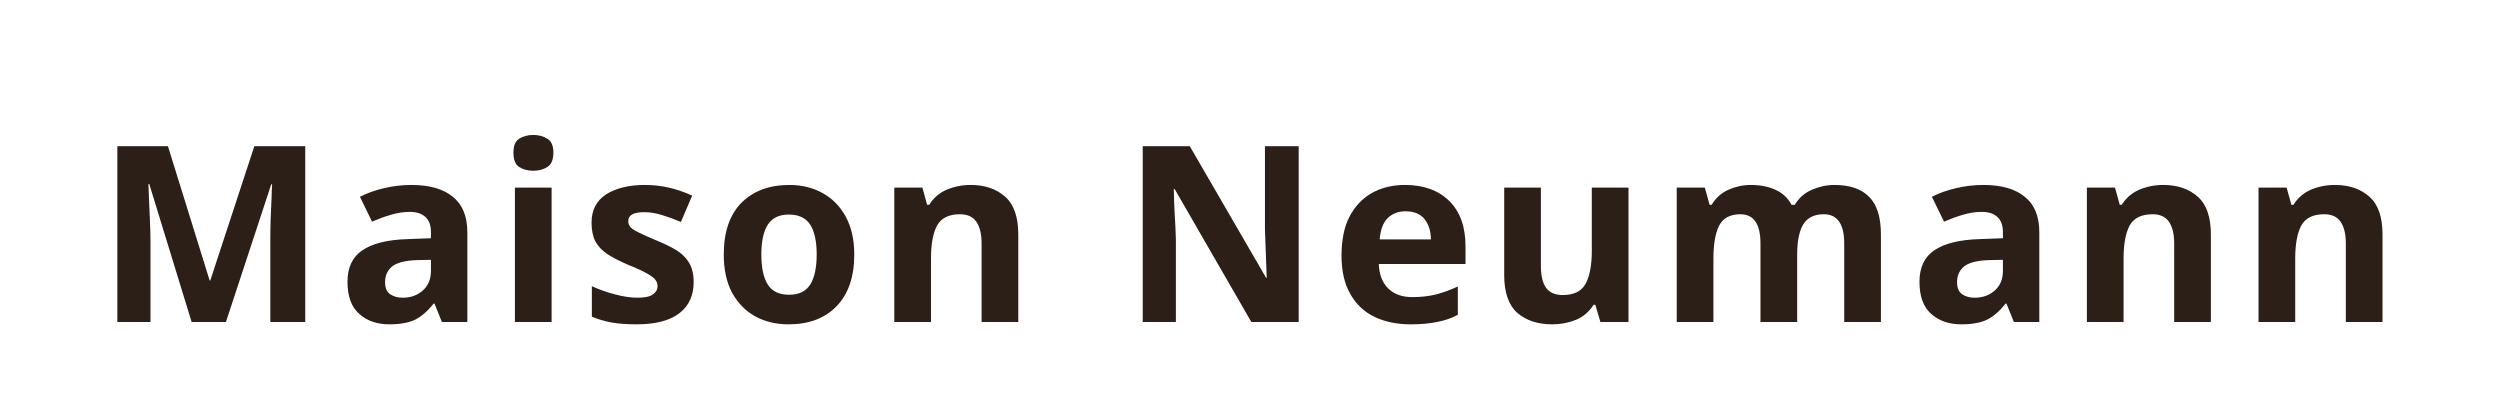
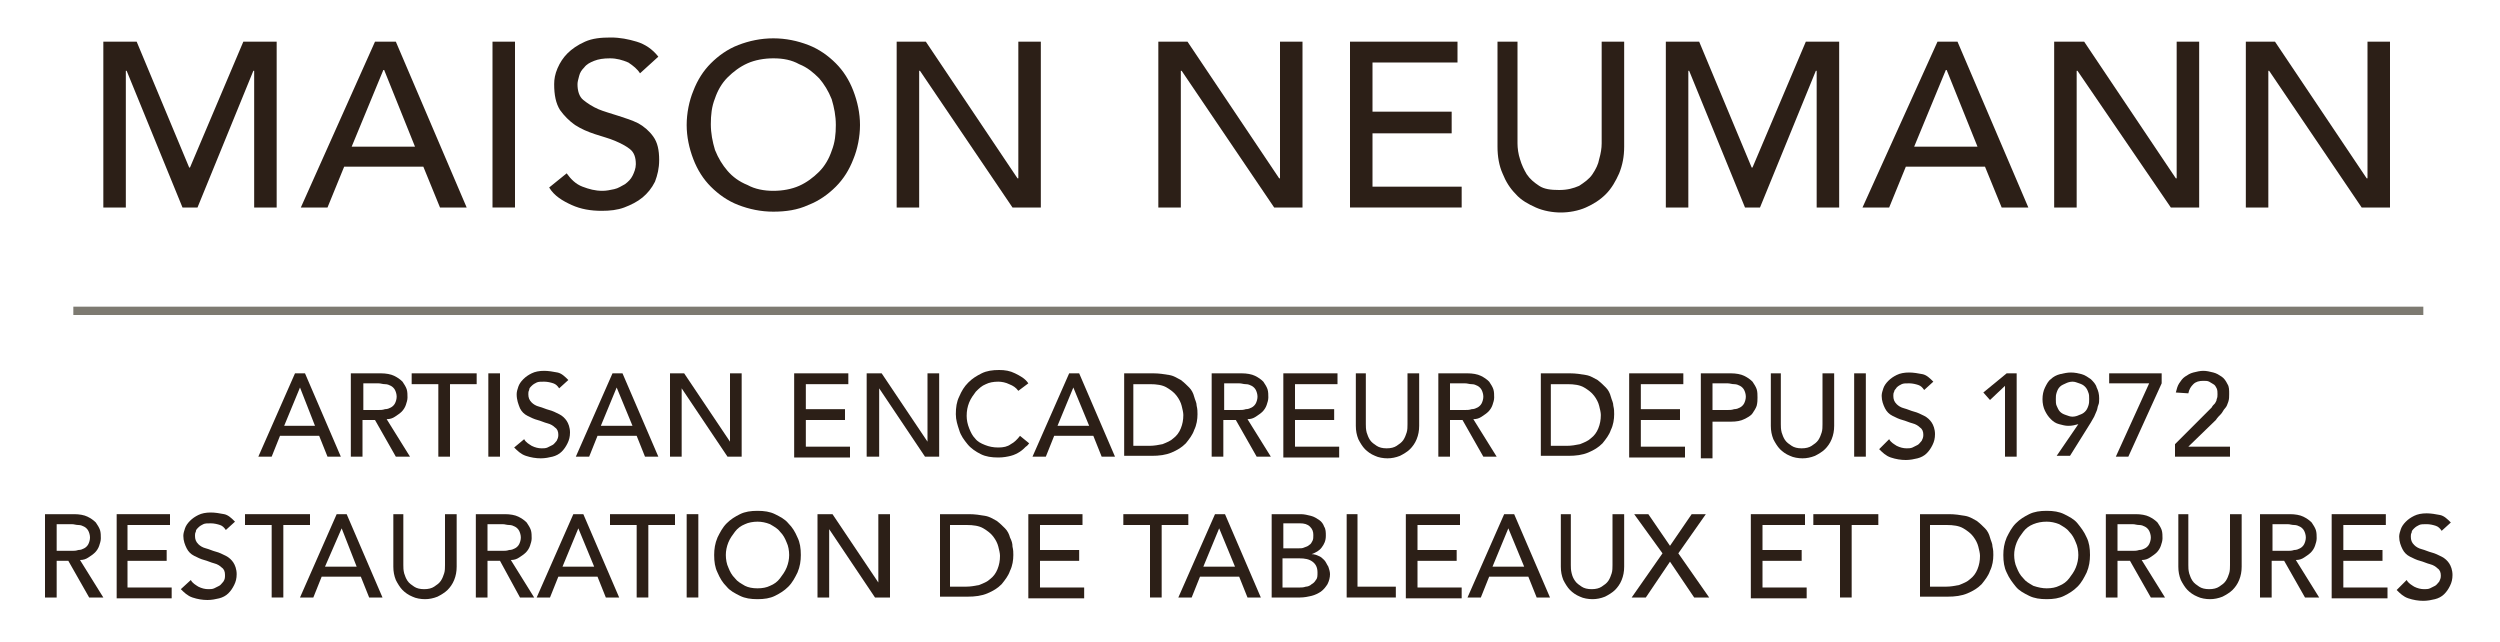
- <svg xmlns="http://www.w3.org/2000/svg" viewBox="0 0 132 22" role="img" aria-label="Maison Neumann">
-   <text x="65.9" y="17" text-anchor="middle" font-family="Manrope, ui-sans-serif, system-ui, sans-serif" font-size="13" font-weight="700" fill="#2c1f17" letter-spacing="0.04em">Maison Neumann</text>
+ <svg xmlns="http://www.w3.org/2000/svg" version="1.1" id="Calque_1" x="0px" y="0px" viewBox="0 0 300 77" enable-background="new 0 0 300 77" xml:space="preserve" fill="#2c1f17">
+   <g>
+     <path fill="#2c1f17" d="M35.4,44.8h1.2l4.3,10h-1.6l-1-2.5h-4.7l-1,2.5H31L35.4,44.8z M37.8,51.1L36,46.5h0l-1.9,4.6H37.8z" />
+     <path fill="#2c1f17" d="M42.2,44.8h3.5c0.6,0,1.2,0.1,1.6,0.3c0.4,0.2,0.7,0.4,1,0.7c0.2,0.3,0.4,0.6,0.5,0.9   c0.1,0.3,0.1,0.7,0.1,1c0,0.3-0.1,0.6-0.2,0.9c-0.1,0.3-0.3,0.6-0.5,0.8c-0.2,0.2-0.5,0.4-0.8,0.6c-0.3,0.2-0.6,0.3-1,0.3l2.8,4.5   h-1.7l-2.5-4.4h-1.5v4.4h-1.4V44.8z M43.6,49.2h1.8c0.3,0,0.5,0,0.8-0.1c0.3,0,0.5-0.1,0.7-0.2c0.2-0.1,0.4-0.3,0.5-0.5   c0.1-0.2,0.2-0.5,0.2-0.8c0-0.3-0.1-0.6-0.2-0.8c-0.1-0.2-0.3-0.4-0.5-0.5c-0.2-0.1-0.4-0.2-0.7-0.2c-0.3,0-0.5-0.1-0.8-0.1h-1.8   V49.2z" />
+     <path fill="#2c1f17" d="M52.6,46.1h-3.2v-1.3h7.8v1.3H54v8.7h-1.4V46.1z" />
+     <path fill="#2c1f17" d="M58.6,44.8H60v10h-1.4V44.8z" />
+     <path fill="#2c1f17" d="M62.9,52.7c0.2,0.4,0.6,0.6,0.9,0.8c0.4,0.2,0.8,0.3,1.2,0.3c0.2,0,0.5,0,0.7-0.1c0.2-0.1,0.4-0.2,0.6-0.3   c0.2-0.1,0.3-0.3,0.5-0.5c0.1-0.2,0.2-0.4,0.2-0.7c0-0.4-0.1-0.7-0.4-0.9c-0.2-0.2-0.5-0.4-0.9-0.5c-0.4-0.1-0.8-0.3-1.2-0.4   c-0.4-0.1-0.8-0.3-1.2-0.5c-0.4-0.2-0.7-0.5-0.9-0.9C62.2,48.5,62,48,62,47.3c0-0.3,0.1-0.6,0.2-0.9c0.1-0.3,0.3-0.6,0.6-0.9   c0.3-0.3,0.6-0.5,1-0.7c0.4-0.2,0.9-0.3,1.5-0.3c0.5,0,1.1,0.1,1.6,0.2c0.5,0.1,0.9,0.5,1.3,0.9l-1.1,1c-0.2-0.3-0.4-0.5-0.7-0.6   s-0.7-0.2-1.1-0.2c-0.4,0-0.7,0-0.9,0.1c-0.2,0.1-0.4,0.2-0.6,0.4c-0.2,0.2-0.3,0.3-0.3,0.5c-0.1,0.2-0.1,0.3-0.1,0.5   c0,0.4,0.1,0.7,0.4,1c0.2,0.2,0.5,0.4,0.9,0.5c0.4,0.1,0.8,0.3,1.2,0.4c0.4,0.1,0.8,0.3,1.2,0.5c0.4,0.2,0.7,0.5,0.9,0.8   c0.2,0.3,0.4,0.8,0.4,1.4c0,0.5-0.1,0.9-0.3,1.3s-0.4,0.7-0.7,1c-0.3,0.3-0.7,0.5-1.1,0.6c-0.4,0.1-0.9,0.2-1.4,0.2   c-0.6,0-1.2-0.1-1.8-0.3c-0.6-0.2-1-0.6-1.4-1L62.9,52.7z" />
+     <path fill="#2c1f17" d="M73.5,44.8h1.2l4.3,10h-1.6l-1-2.5h-4.7l-1,2.5h-1.6L73.5,44.8z M75.9,51.1l-1.9-4.6h0l-1.9,4.6H75.9z" />
+     <path fill="#2c1f17" d="M80.3,44.8h1.8l5.5,8.2h0v-8.2H89v10h-1.7l-5.5-8.2h0v8.2h-1.4V44.8z" />
+     <path fill="#2c1f17" d="M95.4,44.8h6.4v1.3h-5.1v3h4.7v1.3h-4.7v3.2h5.3v1.3h-6.7V44.8z" />
+     <path fill="#2c1f17" d="M104,44.8h1.8l5.5,8.2h0v-8.2h1.4v10H111l-5.5-8.2h0v8.2H104V44.8z" />
+     <path fill="#2c1f17" d="M122.2,46.9c-0.3-0.4-0.6-0.6-1.1-0.8c-0.4-0.2-0.9-0.3-1.3-0.3c-0.6,0-1.1,0.1-1.5,0.3   c-0.5,0.2-0.8,0.5-1.2,0.9c-0.3,0.4-0.6,0.8-0.8,1.3c-0.2,0.5-0.3,1-0.3,1.6c0,0.5,0.1,1,0.3,1.5c0.2,0.5,0.4,0.9,0.7,1.2   c0.3,0.4,0.7,0.6,1.2,0.8c0.5,0.2,1,0.3,1.6,0.3c0.6,0,1.1-0.1,1.5-0.4c0.4-0.2,0.8-0.6,1.1-1l1.1,0.9c-0.1,0.1-0.2,0.3-0.4,0.4   c-0.2,0.2-0.4,0.4-0.7,0.6c-0.3,0.2-0.7,0.4-1.1,0.5c-0.4,0.1-0.9,0.2-1.5,0.2c-0.8,0-1.5-0.1-2.1-0.4c-0.6-0.3-1.2-0.7-1.6-1.2   c-0.4-0.5-0.8-1-1-1.7c-0.2-0.6-0.4-1.2-0.4-1.9c0-0.8,0.1-1.5,0.4-2.1c0.3-0.7,0.6-1.2,1.1-1.7c0.5-0.5,1-0.8,1.6-1.1   s1.3-0.4,2.1-0.4c0.7,0,1.3,0.1,1.9,0.4s1.2,0.6,1.6,1.2L122.2,46.9z" />
+     <path fill="#2c1f17" d="M128.3,44.8h1.2l4.3,10h-1.6l-1-2.5h-4.7l-1,2.5h-1.6L128.3,44.8z M130.7,51.1l-1.9-4.6h0l-1.9,4.6H130.7z" />
+     <path fill="#2c1f17" d="M134.9,44.8h3.5c0.7,0,1.3,0.1,1.9,0.2s1,0.4,1.4,0.6c0.4,0.3,0.7,0.6,1,0.9c0.3,0.3,0.5,0.7,0.6,1.1   c0.1,0.4,0.3,0.7,0.3,1.1c0.1,0.4,0.1,0.7,0.1,1c0,0.6-0.1,1.3-0.4,1.9c-0.2,0.6-0.6,1.1-1,1.6c-0.5,0.5-1,0.8-1.7,1.1   c-0.7,0.3-1.5,0.4-2.4,0.4h-3.3V44.8z M136.2,53.5h1.7c0.6,0,1.1-0.1,1.6-0.2c0.5-0.2,1-0.4,1.3-0.7c0.4-0.3,0.7-0.7,0.9-1.2   c0.2-0.5,0.3-1,0.3-1.6c0-0.3-0.1-0.7-0.2-1.1c-0.1-0.4-0.3-0.8-0.6-1.2c-0.3-0.4-0.7-0.7-1.2-1c-0.5-0.3-1.2-0.4-2-0.4h-2V53.5z" />
+     <path fill="#2c1f17" d="M145.5,44.8h3.5c0.6,0,1.2,0.1,1.6,0.3c0.4,0.2,0.7,0.4,1,0.7c0.2,0.3,0.4,0.6,0.5,0.9   c0.1,0.3,0.1,0.7,0.1,1c0,0.3-0.1,0.6-0.2,0.9c-0.1,0.3-0.3,0.6-0.5,0.8c-0.2,0.2-0.5,0.4-0.8,0.6c-0.3,0.2-0.6,0.3-1,0.3l2.8,4.5   h-1.7l-2.5-4.4h-1.5v4.4h-1.4V44.8z M146.9,49.2h1.8c0.3,0,0.5,0,0.8-0.1c0.3,0,0.5-0.1,0.7-0.2c0.2-0.1,0.4-0.3,0.5-0.5   c0.1-0.2,0.2-0.5,0.2-0.8c0-0.3-0.1-0.6-0.2-0.8s-0.3-0.4-0.5-0.5c-0.2-0.1-0.4-0.2-0.7-0.2c-0.3,0-0.5-0.1-0.8-0.1h-1.8V49.2z" />
+     <path fill="#2c1f17" d="M154.1,44.8h6.4v1.3h-5.1v3h4.7v1.3h-4.7v3.2h5.3v1.3h-6.7V44.8z" />
+     <path fill="#2c1f17" d="M163.9,44.8v6.1c0,0.3,0,0.6,0.1,1c0.1,0.3,0.2,0.6,0.4,0.9c0.2,0.3,0.5,0.5,0.8,0.7   c0.3,0.2,0.7,0.3,1.2,0.3c0.5,0,0.9-0.1,1.2-0.3c0.3-0.2,0.6-0.4,0.8-0.7c0.2-0.3,0.3-0.6,0.4-0.9c0.1-0.3,0.1-0.7,0.1-1v-6.1h1.4   v6.3c0,0.6-0.1,1.1-0.3,1.6c-0.2,0.5-0.5,0.9-0.8,1.2c-0.3,0.3-0.8,0.6-1.2,0.8c-0.5,0.2-1,0.3-1.5,0.3c-0.5,0-1.1-0.1-1.5-0.3   c-0.5-0.2-0.9-0.5-1.2-0.8c-0.3-0.3-0.6-0.8-0.8-1.2c-0.2-0.5-0.3-1-0.3-1.6v-6.3H163.9z" />
+     <path fill="#2c1f17" d="M172.6,44.8h3.5c0.6,0,1.2,0.1,1.6,0.3c0.4,0.2,0.7,0.4,1,0.7c0.2,0.3,0.4,0.6,0.5,0.9   c0.1,0.3,0.1,0.7,0.1,1c0,0.3-0.1,0.6-0.2,0.9c-0.1,0.3-0.3,0.6-0.5,0.8c-0.2,0.2-0.5,0.4-0.8,0.6c-0.3,0.2-0.6,0.3-1,0.3l2.8,4.5   H178l-2.5-4.4H174v4.4h-1.4V44.8z M174,49.2h1.8c0.3,0,0.5,0,0.8-0.1c0.3,0,0.5-0.1,0.7-0.2c0.2-0.1,0.4-0.3,0.5-0.5   c0.1-0.2,0.2-0.5,0.2-0.8c0-0.3-0.1-0.6-0.2-0.8s-0.3-0.4-0.5-0.5c-0.2-0.1-0.4-0.2-0.7-0.2c-0.3,0-0.5-0.1-0.8-0.1H174V49.2z" />
+     <path fill="#2c1f17" d="M184.9,44.8h3.5c0.7,0,1.3,0.1,1.9,0.2s1,0.4,1.4,0.6c0.4,0.3,0.7,0.6,1,0.9c0.3,0.3,0.5,0.7,0.6,1.1   c0.1,0.4,0.3,0.7,0.3,1.1c0.1,0.4,0.1,0.7,0.1,1c0,0.6-0.1,1.3-0.4,1.9c-0.2,0.6-0.6,1.1-1,1.6c-0.5,0.5-1,0.8-1.7,1.1   s-1.5,0.4-2.4,0.4h-3.3V44.8z M186.3,53.5h1.7c0.6,0,1.1-0.1,1.6-0.2c0.5-0.2,1-0.4,1.3-0.7c0.4-0.3,0.7-0.7,0.9-1.2   c0.2-0.5,0.3-1,0.3-1.6c0-0.3-0.1-0.7-0.2-1.1c-0.1-0.4-0.3-0.8-0.6-1.2c-0.3-0.4-0.7-0.7-1.2-1c-0.5-0.3-1.2-0.4-2-0.4h-2V53.5z" />
+     <path fill="#2c1f17" d="M195.6,44.8h6.4v1.3h-5.1v3h4.7v1.3h-4.7v3.2h5.3v1.3h-6.7V44.8z" />
+     <path fill="#2c1f17" d="M204.2,44.8h3.5c0.6,0,1.2,0.1,1.6,0.3c0.4,0.2,0.7,0.4,1,0.7c0.2,0.3,0.4,0.6,0.5,0.9   c0.1,0.3,0.1,0.7,0.1,1c0,0.3,0,0.6-0.1,1c-0.1,0.3-0.3,0.6-0.5,0.9s-0.6,0.5-1,0.7c-0.4,0.2-0.9,0.3-1.6,0.3h-2.2v4.4h-1.4V44.8z    M205.5,49.2h1.8c0.3,0,0.5,0,0.8-0.1c0.3,0,0.5-0.1,0.7-0.2c0.2-0.1,0.4-0.3,0.5-0.5c0.1-0.2,0.2-0.5,0.2-0.8   c0-0.3-0.1-0.6-0.2-0.8s-0.3-0.4-0.5-0.5c-0.2-0.1-0.4-0.2-0.7-0.2c-0.3,0-0.5-0.1-0.8-0.1h-1.8V49.2z" />
+     <path fill="#2c1f17" d="M213.7,44.8v6.1c0,0.3,0,0.6,0.1,1c0.1,0.3,0.2,0.6,0.4,0.9c0.2,0.3,0.5,0.5,0.8,0.7   c0.3,0.2,0.7,0.3,1.2,0.3c0.5,0,0.9-0.1,1.2-0.3c0.3-0.2,0.6-0.4,0.8-0.7c0.2-0.3,0.3-0.6,0.4-0.9c0.1-0.3,0.1-0.7,0.1-1v-6.1h1.4   v6.3c0,0.6-0.1,1.1-0.3,1.6c-0.2,0.5-0.5,0.9-0.8,1.2c-0.3,0.3-0.8,0.6-1.2,0.8c-0.5,0.2-1,0.3-1.5,0.3c-0.5,0-1.1-0.1-1.5-0.3   c-0.5-0.2-0.9-0.5-1.2-0.8c-0.3-0.3-0.6-0.8-0.8-1.2c-0.2-0.5-0.3-1-0.3-1.6v-6.3H213.7z" />
+     <path fill="#2c1f17" d="M222.5,44.8h1.4v10h-1.4V44.8z" />
+     <path fill="#2c1f17" d="M226.7,52.7c0.2,0.4,0.6,0.6,0.9,0.8c0.4,0.2,0.8,0.3,1.2,0.3c0.2,0,0.5,0,0.7-0.1c0.2-0.1,0.4-0.2,0.6-0.3   c0.2-0.1,0.3-0.3,0.5-0.5c0.1-0.2,0.2-0.4,0.2-0.7c0-0.4-0.1-0.7-0.4-0.9c-0.2-0.2-0.5-0.4-0.9-0.5c-0.4-0.1-0.8-0.3-1.2-0.4   c-0.4-0.1-0.8-0.3-1.2-0.5c-0.4-0.2-0.7-0.5-0.9-0.9c-0.2-0.4-0.4-0.9-0.4-1.5c0-0.3,0.1-0.6,0.2-0.9c0.1-0.3,0.3-0.6,0.6-0.9   c0.3-0.3,0.6-0.5,1-0.7c0.4-0.2,0.9-0.3,1.5-0.3c0.5,0,1.1,0.1,1.6,0.2c0.5,0.1,0.9,0.5,1.3,0.9l-1.1,1c-0.2-0.3-0.4-0.5-0.7-0.6   s-0.7-0.2-1.1-0.2c-0.4,0-0.7,0-0.9,0.1c-0.2,0.1-0.4,0.2-0.6,0.4c-0.1,0.2-0.3,0.3-0.3,0.5c-0.1,0.2-0.1,0.3-0.1,0.5   c0,0.4,0.1,0.7,0.4,1c0.2,0.2,0.5,0.4,0.9,0.5c0.4,0.1,0.8,0.3,1.2,0.4c0.4,0.1,0.8,0.3,1.2,0.5c0.4,0.2,0.7,0.5,0.9,0.8   c0.2,0.3,0.4,0.8,0.4,1.4c0,0.5-0.1,0.9-0.3,1.3c-0.2,0.4-0.4,0.7-0.7,1c-0.3,0.3-0.7,0.5-1.1,0.6c-0.4,0.1-0.9,0.2-1.4,0.2   c-0.6,0-1.2-0.1-1.8-0.3c-0.6-0.2-1-0.6-1.4-1L226.7,52.7z" />
+     <path fill="#2c1f17" d="M240.6,46.3l-1.8,1.7l-0.8-0.9l2.8-2.3h1.2v10h-1.4V46.3z" />
+     <path fill="#2c1f17" d="M249.4,50.9L249.4,50.9c-0.4,0.1-0.7,0.2-1.2,0.2c-0.4,0-0.7-0.1-1.1-0.2c-0.4-0.1-0.7-0.3-1-0.6   c-0.3-0.3-0.5-0.6-0.7-1c-0.2-0.4-0.3-0.9-0.3-1.4c0-0.5,0.1-1,0.3-1.4c0.2-0.4,0.4-0.8,0.7-1c0.3-0.3,0.7-0.5,1.1-0.6   c0.4-0.1,0.9-0.2,1.3-0.2c0.5,0,0.9,0.1,1.3,0.2c0.4,0.1,0.8,0.4,1.1,0.6c0.3,0.3,0.6,0.6,0.7,1c0.2,0.4,0.3,0.8,0.3,1.3   c0,0.3,0,0.6-0.1,0.8s-0.1,0.5-0.2,0.7c-0.1,0.2-0.2,0.5-0.3,0.7c-0.1,0.2-0.3,0.5-0.4,0.7l-2.5,4h-1.6L249.4,50.9z M250.7,47.9   c0-0.3,0-0.6-0.1-0.8c-0.1-0.3-0.2-0.5-0.4-0.7c-0.2-0.2-0.4-0.3-0.7-0.4s-0.5-0.2-0.8-0.2c-0.3,0-0.6,0.1-0.8,0.2   s-0.5,0.2-0.7,0.4c-0.2,0.2-0.3,0.4-0.4,0.7c-0.1,0.3-0.1,0.5-0.1,0.8c0,0.3,0,0.6,0.1,0.8s0.2,0.5,0.4,0.7   c0.2,0.2,0.4,0.3,0.7,0.4c0.3,0.1,0.5,0.2,0.8,0.2c0.3,0,0.6-0.1,0.8-0.2c0.3-0.1,0.5-0.2,0.7-0.4c0.2-0.2,0.3-0.4,0.4-0.7   S250.7,48.2,250.7,47.9z" />
+     <path fill="#2c1f17" d="M257.9,46h-4.8v-1.2h6.3v1.2l-4,8.8h-1.5L257.9,46z" />
+     <path fill="#2c1f17" d="M261,53.3l4-4c0.1-0.1,0.3-0.3,0.4-0.4c0.1-0.2,0.2-0.3,0.4-0.5c0.1-0.2,0.2-0.3,0.2-0.5   c0.1-0.2,0.1-0.4,0.1-0.6c0-0.2,0-0.5-0.1-0.7c-0.1-0.2-0.2-0.4-0.4-0.5c-0.2-0.1-0.3-0.2-0.5-0.3c-0.2-0.1-0.4-0.1-0.7-0.1   c-0.5,0-0.9,0.1-1.2,0.4c-0.3,0.3-0.5,0.6-0.6,1.1l-1.5-0.1c0.1-0.4,0.2-0.8,0.4-1.1c0.2-0.3,0.4-0.6,0.7-0.8   c0.3-0.2,0.6-0.4,1-0.5c0.4-0.1,0.8-0.2,1.2-0.2c0.4,0,0.8,0.1,1.2,0.2c0.4,0.1,0.7,0.3,1,0.5c0.3,0.2,0.5,0.5,0.7,0.9   c0.2,0.3,0.2,0.7,0.2,1.2c0,0.3,0,0.6-0.1,0.9c-0.1,0.3-0.2,0.6-0.4,0.8s-0.3,0.5-0.5,0.7c-0.2,0.2-0.4,0.4-0.6,0.7l-3.3,3.2h5v1.2   H261V53.3z" />
+   </g>
+   <g>
+     <path fill="#2c1f17" d="M5.4,61.7h3.5c0.6,0,1.2,0.1,1.6,0.3c0.4,0.2,0.7,0.4,1,0.7c0.2,0.3,0.4,0.6,0.5,0.9c0.1,0.3,0.1,0.7,0.1,1   c0,0.3-0.1,0.6-0.2,0.9c-0.1,0.3-0.3,0.6-0.5,0.8c-0.2,0.2-0.5,0.4-0.8,0.6c-0.3,0.2-0.6,0.3-1,0.3l2.8,4.5h-1.7l-2.5-4.4H6.8v4.4   H5.4V61.7z M6.8,66.1h1.8c0.3,0,0.5,0,0.8-0.1c0.3,0,0.5-0.1,0.7-0.2c0.2-0.1,0.4-0.3,0.5-0.5c0.1-0.2,0.2-0.5,0.2-0.8   c0-0.3-0.1-0.6-0.2-0.8c-0.1-0.2-0.3-0.4-0.5-0.5c-0.2-0.1-0.4-0.2-0.7-0.2c-0.3,0-0.5-0.1-0.8-0.1H6.8V66.1z" />
+     <path fill="#2c1f17" d="M14,61.7h6.4V63h-5.1v3h4.7v1.3h-4.7v3.2h5.3v1.3H14V61.7z" />
+     <path fill="#2c1f17" d="M22.9,69.6c0.2,0.4,0.6,0.6,0.9,0.8c0.4,0.2,0.8,0.3,1.2,0.3c0.2,0,0.5,0,0.7-0.1c0.2-0.1,0.4-0.2,0.6-0.3   c0.2-0.1,0.3-0.3,0.5-0.5C27,69.5,27,69.3,27,69c0-0.4-0.1-0.7-0.4-0.9c-0.2-0.2-0.5-0.4-0.9-0.5s-0.8-0.3-1.2-0.4   c-0.4-0.1-0.8-0.3-1.2-0.5c-0.4-0.2-0.7-0.5-0.9-0.9c-0.2-0.4-0.4-0.9-0.4-1.5c0-0.3,0.1-0.6,0.2-0.9c0.1-0.3,0.3-0.6,0.6-0.9   c0.3-0.3,0.6-0.5,1-0.7c0.4-0.2,0.9-0.3,1.5-0.3c0.5,0,1.1,0.1,1.6,0.2c0.5,0.1,0.9,0.5,1.3,0.9l-1.1,1c-0.2-0.3-0.4-0.5-0.7-0.6   s-0.7-0.2-1.1-0.2c-0.4,0-0.7,0-0.9,0.1c-0.2,0.1-0.4,0.2-0.6,0.4c-0.2,0.2-0.3,0.3-0.3,0.5c-0.1,0.2-0.1,0.3-0.1,0.5   c0,0.4,0.1,0.7,0.4,1c0.2,0.2,0.5,0.4,0.9,0.5c0.4,0.1,0.8,0.3,1.2,0.4c0.4,0.1,0.8,0.3,1.2,0.5c0.4,0.2,0.7,0.5,0.9,0.8   c0.2,0.3,0.4,0.8,0.4,1.4c0,0.5-0.1,0.9-0.3,1.3c-0.2,0.4-0.4,0.7-0.7,1c-0.3,0.3-0.7,0.5-1.1,0.6c-0.4,0.1-0.9,0.2-1.4,0.2   c-0.6,0-1.2-0.1-1.8-0.3c-0.6-0.2-1-0.6-1.4-1L22.9,69.6z" />
+     <path fill="#2c1f17" d="M32.6,63h-3.2v-1.3h7.8V63h-3.2v8.7h-1.4V63z" />
+     <path fill="#2c1f17" d="M40.4,61.7h1.2l4.3,10h-1.6l-1-2.5h-4.7l-1,2.5H36L40.4,61.7z M42.8,68L41,63.4h0L39,68H42.8z" />
+     <path fill="#2c1f17" d="M48.4,61.7v6.1c0,0.3,0,0.6,0.1,1c0.1,0.3,0.2,0.6,0.4,0.9c0.2,0.3,0.5,0.5,0.8,0.7   c0.3,0.2,0.7,0.3,1.2,0.3s0.9-0.1,1.2-0.3c0.3-0.2,0.6-0.4,0.8-0.7c0.2-0.3,0.3-0.6,0.4-0.9c0.1-0.3,0.1-0.7,0.1-1v-6.1h1.4V68   c0,0.6-0.1,1.1-0.3,1.6c-0.2,0.5-0.5,0.9-0.8,1.2c-0.3,0.3-0.8,0.6-1.2,0.8c-0.5,0.2-1,0.3-1.5,0.3c-0.5,0-1.1-0.1-1.5-0.3   c-0.5-0.2-0.9-0.5-1.2-0.8c-0.3-0.3-0.6-0.8-0.8-1.2c-0.2-0.5-0.3-1-0.3-1.6v-6.3H48.4z" />
+     <path fill="#2c1f17" d="M57.1,61.7h3.5c0.6,0,1.2,0.1,1.6,0.3c0.4,0.2,0.7,0.4,1,0.7c0.2,0.3,0.4,0.6,0.5,0.9   c0.1,0.3,0.1,0.7,0.1,1c0,0.3-0.1,0.6-0.2,0.9c-0.1,0.3-0.3,0.6-0.5,0.8c-0.2,0.2-0.5,0.4-0.8,0.6c-0.3,0.2-0.6,0.3-1,0.3l2.8,4.5   h-1.7L60,67.3h-1.5v4.4h-1.4V61.7z M58.5,66.1h1.8c0.3,0,0.5,0,0.8-0.1c0.3,0,0.5-0.1,0.7-0.2c0.2-0.1,0.4-0.3,0.5-0.5   c0.1-0.2,0.2-0.5,0.2-0.8c0-0.3-0.1-0.6-0.2-0.8s-0.3-0.4-0.5-0.5c-0.2-0.1-0.4-0.2-0.7-0.2c-0.3,0-0.5-0.1-0.8-0.1h-1.8V66.1z" />
+     <path fill="#2c1f17" d="M68.8,61.7h1.2l4.3,10h-1.6l-1-2.5H67l-1,2.5h-1.6L68.8,61.7z M71.3,68l-1.9-4.6h0L67.5,68H71.3z" />
+     <path fill="#2c1f17" d="M76.4,63h-3.2v-1.3H81V63h-3.2v8.7h-1.4V63z" />
+     <path fill="#2c1f17" d="M82.4,61.7h1.4v10h-1.4V61.7z" />
+     <path fill="#2c1f17" d="M90.9,71.9c-0.8,0-1.5-0.1-2.1-0.4c-0.6-0.3-1.2-0.6-1.6-1.1c-0.5-0.5-0.8-1-1.1-1.7   c-0.3-0.6-0.4-1.3-0.4-2.1c0-0.7,0.1-1.4,0.4-2.1c0.3-0.6,0.6-1.2,1.1-1.7c0.5-0.5,1-0.8,1.6-1.1c0.6-0.3,1.3-0.4,2.1-0.4   s1.5,0.1,2.1,0.4c0.6,0.3,1.2,0.6,1.6,1.1c0.5,0.5,0.8,1,1.1,1.7c0.3,0.6,0.4,1.3,0.4,2.1c0,0.7-0.1,1.4-0.4,2.1   c-0.3,0.6-0.6,1.2-1.1,1.7c-0.5,0.5-1,0.8-1.6,1.1C92.4,71.8,91.7,71.9,90.9,71.9z M90.9,70.6c0.6,0,1.1-0.1,1.5-0.3   c0.5-0.2,0.9-0.5,1.2-0.9c0.3-0.4,0.6-0.8,0.8-1.3c0.2-0.5,0.3-1,0.3-1.5c0-0.5-0.1-1.1-0.3-1.5c-0.2-0.5-0.4-0.9-0.8-1.3   c-0.3-0.4-0.7-0.6-1.2-0.9c-0.5-0.2-1-0.3-1.5-0.3s-1.1,0.1-1.5,0.3c-0.5,0.2-0.9,0.5-1.2,0.9c-0.3,0.4-0.6,0.8-0.8,1.3   c-0.2,0.5-0.3,1-0.3,1.5c0,0.5,0.1,1.1,0.3,1.5c0.2,0.5,0.4,0.9,0.8,1.3c0.3,0.4,0.7,0.6,1.2,0.9C89.8,70.5,90.3,70.6,90.9,70.6z" />
+     <path fill="#2c1f17" d="M98.1,61.7h1.8l5.5,8.2h0v-8.2h1.4v10H105l-5.5-8.2h0v8.2h-1.4V61.7z" />
+     <path fill="#2c1f17" d="M112.8,61.7h3.5c0.7,0,1.3,0.1,1.9,0.2s1,0.4,1.4,0.6c0.4,0.3,0.7,0.6,1,0.9c0.3,0.3,0.5,0.7,0.6,1.1   c0.2,0.4,0.3,0.7,0.3,1.1c0.1,0.4,0.1,0.7,0.1,1c0,0.6-0.1,1.3-0.4,1.9c-0.2,0.6-0.6,1.1-1,1.6c-0.5,0.5-1,0.8-1.7,1.1   c-0.7,0.3-1.5,0.4-2.4,0.4h-3.3V61.7z M114.2,70.4h1.7c0.6,0,1.1-0.1,1.6-0.2c0.5-0.2,1-0.4,1.3-0.7c0.4-0.3,0.7-0.7,0.9-1.2   c0.2-0.5,0.3-1,0.3-1.6c0-0.3-0.1-0.7-0.2-1.1c-0.1-0.4-0.3-0.8-0.6-1.2c-0.3-0.4-0.7-0.7-1.2-1c-0.5-0.3-1.2-0.4-2-0.4h-2V70.4z" />
+     <path fill="#2c1f17" d="M123.5,61.7h6.4V63h-5.1v3h4.7v1.3h-4.7v3.2h5.3v1.3h-6.7V61.7z" />
+     <path fill="#2c1f17" d="M138,63h-3.2v-1.3h7.8V63h-3.2v8.7H138V63z" />
+     <path fill="#2c1f17" d="M145.8,61.7h1.2l4.3,10h-1.6l-1-2.5H144l-1,2.5h-1.6L145.8,61.7z M148.2,68l-1.9-4.6h0l-1.9,4.6H148.2z" />
+     <path fill="#2c1f17" d="M152.6,61.7h3.5c0.4,0,0.8,0.1,1.2,0.2c0.4,0.1,0.7,0.3,1,0.5s0.5,0.5,0.6,0.8c0.2,0.3,0.2,0.7,0.2,1.1   c0,0.6-0.2,1-0.5,1.4c-0.3,0.4-0.7,0.6-1.2,0.8v0c0.3,0,0.6,0.1,0.8,0.2c0.3,0.1,0.5,0.3,0.7,0.5c0.2,0.2,0.3,0.5,0.5,0.8   c0.1,0.3,0.2,0.6,0.2,0.9c0,0.4-0.1,0.8-0.3,1.2c-0.2,0.3-0.4,0.6-0.8,0.9c-0.3,0.2-0.7,0.4-1.1,0.5c-0.4,0.1-0.9,0.2-1.4,0.2h-3.4   V61.7z M154,65.8h1.8c0.3,0,0.5,0,0.7-0.1c0.2-0.1,0.4-0.1,0.6-0.3c0.2-0.1,0.3-0.3,0.4-0.5c0.1-0.2,0.1-0.4,0.1-0.7   c0-0.4-0.1-0.7-0.4-1c-0.3-0.3-0.7-0.4-1.2-0.4H154V65.8z M154,70.5h2c0.2,0,0.4,0,0.7-0.1c0.2,0,0.5-0.1,0.7-0.3   c0.2-0.1,0.4-0.3,0.5-0.5c0.2-0.2,0.2-0.5,0.2-0.9c0-0.6-0.2-1-0.6-1.3c-0.4-0.3-0.9-0.4-1.6-0.4h-2V70.5z" />
+     <path fill="#2c1f17" d="M161.5,61.7h1.4v8.7h4.6v1.3h-5.9V61.7z" />
+     <path fill="#2c1f17" d="M168.8,61.7h6.4V63h-5.1v3h4.7v1.3h-4.7v3.2h5.3v1.3h-6.7V61.7z" />
+     <path fill="#2c1f17" d="M180.5,61.7h1.2l4.3,10h-1.6l-1-2.5h-4.7l-1,2.5h-1.6L180.5,61.7z M182.9,68l-1.9-4.6h0l-1.9,4.6H182.9z" />
+     <path fill="#2c1f17" d="M188.5,61.7v6.1c0,0.3,0,0.6,0.1,1s0.2,0.6,0.4,0.9c0.2,0.3,0.5,0.5,0.8,0.7s0.7,0.3,1.2,0.3   c0.5,0,0.9-0.1,1.2-0.3c0.3-0.2,0.6-0.4,0.8-0.7c0.2-0.3,0.3-0.6,0.4-0.9c0.1-0.3,0.1-0.7,0.1-1v-6.1h1.4V68c0,0.6-0.1,1.1-0.3,1.6   c-0.2,0.5-0.5,0.9-0.8,1.2c-0.3,0.3-0.8,0.6-1.2,0.8c-0.5,0.2-1,0.3-1.5,0.3c-0.5,0-1.1-0.1-1.5-0.3c-0.5-0.2-0.9-0.5-1.2-0.8   c-0.3-0.3-0.6-0.8-0.8-1.2c-0.2-0.5-0.3-1-0.3-1.6v-6.3H188.5z" />
+     <path fill="#2c1f17" d="M199.5,66.4l-3.4-4.7h1.7l2.6,3.8l2.6-3.8h1.7l-3.3,4.7l3.7,5.3h-1.8l-2.9-4.3l-2.9,4.3h-1.7L199.5,66.4z" />
+     <path fill="#2c1f17" d="M210.2,61.7h6.4V63h-5.1v3h4.7v1.3h-4.7v3.2h5.3v1.3h-6.7V61.7z" />
+     <path fill="#2c1f17" d="M220.8,63h-3.2v-1.3h7.8V63h-3.2v8.7h-1.4V63z" />
+     <path fill="#2c1f17" d="M230.4,61.7h3.5c0.7,0,1.3,0.1,1.9,0.2s1,0.4,1.4,0.6c0.4,0.3,0.7,0.6,1,0.9c0.3,0.3,0.5,0.7,0.6,1.1   c0.1,0.4,0.3,0.7,0.3,1.1c0.1,0.4,0.1,0.7,0.1,1c0,0.6-0.1,1.3-0.4,1.9c-0.2,0.6-0.6,1.1-1,1.6c-0.5,0.5-1,0.8-1.7,1.1   c-0.7,0.3-1.5,0.4-2.4,0.4h-3.3V61.7z M231.8,70.4h1.7c0.6,0,1.1-0.1,1.6-0.2c0.5-0.2,1-0.4,1.3-0.7c0.4-0.3,0.7-0.7,0.9-1.2   c0.2-0.5,0.3-1,0.3-1.6c0-0.3-0.1-0.7-0.2-1.1c-0.1-0.4-0.3-0.8-0.6-1.2c-0.3-0.4-0.7-0.7-1.2-1c-0.5-0.3-1.2-0.4-2-0.4h-2V70.4z" />
+     <path fill="#2c1f17" d="M245.6,71.9c-0.8,0-1.5-0.1-2.1-0.4s-1.2-0.6-1.6-1.1s-0.8-1-1.1-1.7c-0.3-0.6-0.4-1.3-0.4-2.1   c0-0.7,0.1-1.4,0.4-2.1c0.3-0.6,0.6-1.2,1.1-1.7s1-0.8,1.6-1.1c0.6-0.3,1.3-0.4,2.1-0.4s1.5,0.1,2.1,0.4c0.6,0.3,1.2,0.6,1.6,1.1   s0.8,1,1.1,1.7c0.3,0.6,0.4,1.3,0.4,2.1c0,0.7-0.1,1.4-0.4,2.1c-0.3,0.6-0.6,1.2-1.1,1.7s-1,0.8-1.6,1.1S246.4,71.9,245.6,71.9z    M245.6,70.6c0.6,0,1.1-0.1,1.5-0.3c0.5-0.2,0.9-0.5,1.2-0.9c0.3-0.4,0.6-0.8,0.8-1.3c0.2-0.5,0.3-1,0.3-1.5c0-0.5-0.1-1.1-0.3-1.5   c-0.2-0.5-0.4-0.9-0.8-1.3c-0.3-0.4-0.7-0.6-1.2-0.9c-0.5-0.2-1-0.3-1.5-0.3c-0.6,0-1.1,0.1-1.6,0.3c-0.5,0.2-0.9,0.5-1.2,0.9   c-0.3,0.4-0.6,0.8-0.8,1.3c-0.2,0.5-0.3,1-0.3,1.5c0,0.5,0.1,1.1,0.3,1.5c0.2,0.5,0.4,0.9,0.8,1.3c0.3,0.4,0.7,0.6,1.2,0.9   C244.6,70.5,245.1,70.6,245.6,70.6z" />
+     <path fill="#2c1f17" d="M252.8,61.7h3.5c0.6,0,1.2,0.1,1.6,0.3c0.4,0.2,0.7,0.4,1,0.7c0.2,0.3,0.4,0.6,0.5,0.9   c0.1,0.3,0.1,0.7,0.1,1c0,0.3-0.1,0.6-0.2,0.9c-0.1,0.3-0.3,0.6-0.5,0.8c-0.2,0.2-0.5,0.4-0.8,0.6c-0.3,0.2-0.6,0.3-1,0.3l2.8,4.5   h-1.7l-2.5-4.4h-1.5v4.4h-1.4V61.7z M254.1,66.1h1.8c0.3,0,0.5,0,0.8-0.1c0.3,0,0.5-0.1,0.7-0.2c0.2-0.1,0.4-0.3,0.5-0.5   c0.1-0.2,0.2-0.5,0.2-0.8c0-0.3-0.1-0.6-0.2-0.8c-0.1-0.2-0.3-0.4-0.5-0.5c-0.2-0.1-0.4-0.2-0.7-0.2c-0.3,0-0.5-0.1-0.8-0.1h-1.8   V66.1z" />
+     <path fill="#2c1f17" d="M262.6,61.7v6.1c0,0.3,0,0.6,0.1,1c0.1,0.3,0.2,0.6,0.4,0.9c0.2,0.3,0.5,0.5,0.8,0.7   c0.3,0.2,0.7,0.3,1.2,0.3s0.9-0.1,1.2-0.3c0.3-0.2,0.6-0.4,0.8-0.7c0.2-0.3,0.3-0.6,0.4-0.9c0.1-0.3,0.1-0.7,0.1-1v-6.1h1.4V68   c0,0.6-0.1,1.1-0.3,1.6c-0.2,0.5-0.5,0.9-0.8,1.2c-0.3,0.3-0.8,0.6-1.2,0.8c-0.5,0.2-1,0.3-1.5,0.3s-1.1-0.1-1.5-0.3   c-0.5-0.2-0.9-0.5-1.2-0.8c-0.3-0.3-0.6-0.8-0.8-1.2c-0.2-0.5-0.3-1-0.3-1.6v-6.3H262.6z" />
+     <path fill="#2c1f17" d="M271.3,61.7h3.5c0.6,0,1.2,0.1,1.6,0.3c0.4,0.2,0.7,0.4,1,0.7c0.2,0.3,0.4,0.6,0.5,0.9   c0.1,0.3,0.1,0.7,0.1,1c0,0.3-0.1,0.6-0.2,0.9c-0.1,0.3-0.3,0.6-0.5,0.8c-0.2,0.2-0.5,0.4-0.8,0.6c-0.3,0.2-0.6,0.3-1,0.3l2.8,4.5   h-1.7l-2.5-4.4h-1.5v4.4h-1.4V61.7z M272.7,66.1h1.8c0.3,0,0.5,0,0.8-0.1c0.3,0,0.5-0.1,0.7-0.2c0.2-0.1,0.4-0.3,0.5-0.5   c0.1-0.2,0.2-0.5,0.2-0.8c0-0.3-0.1-0.6-0.2-0.8c-0.1-0.2-0.3-0.4-0.5-0.5c-0.2-0.1-0.4-0.2-0.7-0.2c-0.3,0-0.5-0.1-0.8-0.1h-1.8   V66.1z" />
+     <path fill="#2c1f17" d="M279.9,61.7h6.4V63h-5.1v3h4.7v1.3h-4.7v3.2h5.3v1.3h-6.7V61.7z" />
+     <path fill="#2c1f17" d="M288.8,69.6c0.2,0.4,0.6,0.6,0.9,0.8c0.4,0.2,0.8,0.3,1.2,0.3c0.2,0,0.5,0,0.7-0.1c0.2-0.1,0.4-0.2,0.6-0.3   c0.2-0.1,0.3-0.3,0.5-0.5c0.1-0.2,0.2-0.4,0.2-0.7c0-0.4-0.1-0.7-0.4-0.9c-0.2-0.2-0.5-0.4-0.9-0.5s-0.8-0.3-1.2-0.4   c-0.4-0.1-0.8-0.3-1.2-0.5c-0.4-0.2-0.7-0.5-0.9-0.9c-0.2-0.4-0.4-0.9-0.4-1.5c0-0.3,0.1-0.6,0.2-0.9c0.1-0.3,0.3-0.6,0.6-0.9   c0.3-0.3,0.6-0.5,1-0.7c0.4-0.2,0.9-0.3,1.5-0.3c0.5,0,1.1,0.1,1.6,0.2c0.5,0.1,0.9,0.5,1.3,0.9l-1.1,1c-0.2-0.3-0.4-0.5-0.7-0.6   s-0.7-0.2-1.1-0.2c-0.4,0-0.7,0-0.9,0.1c-0.2,0.1-0.4,0.2-0.6,0.4s-0.3,0.3-0.3,0.5c-0.1,0.2-0.1,0.3-0.1,0.5c0,0.4,0.1,0.7,0.4,1   c0.2,0.2,0.5,0.4,0.9,0.5c0.4,0.1,0.8,0.3,1.2,0.4c0.4,0.1,0.8,0.3,1.2,0.5c0.4,0.2,0.7,0.5,0.9,0.8c0.2,0.3,0.4,0.8,0.4,1.4   c0,0.5-0.1,0.9-0.3,1.3c-0.2,0.4-0.4,0.7-0.7,1c-0.3,0.3-0.7,0.5-1.1,0.6c-0.4,0.1-0.9,0.2-1.4,0.2c-0.6,0-1.2-0.1-1.8-0.3   c-0.6-0.2-1-0.6-1.4-1L288.8,69.6z" />
+   </g>
+   <line fill="none" stroke="#7D7A71" x1="8.8" y1="37.3" x2="290.8" y2="37.3" />
+   <g>
+     <path d="M12.4,5h4l6.3,15.1h0.1L29.2,5h4v19.9h-2.7V8.5h-0.1l-6.7,16.4h-1.8L15.2,8.5h-0.1v16.4h-2.7V5z" />
+     <path d="M45,5h2.5L56,24.9h-3.2l-2-4.9h-9.5l-2,4.9h-3.2L45,5z M49.8,17.6l-3.7-9.2H46l-3.8,9.2H49.8z" />
+     <path d="M59.1,5h2.7v19.9h-2.7V5z" />
+     <path d="M68,20.8c0.5,0.7,1.1,1.3,1.9,1.6c0.8,0.3,1.5,0.5,2.4,0.5c0.5,0,0.9-0.1,1.4-0.2c0.5-0.1,0.9-0.4,1.3-0.6   c0.4-0.3,0.7-0.6,0.9-1c0.2-0.4,0.4-0.9,0.4-1.4c0-0.8-0.2-1.4-0.7-1.8c-0.5-0.4-1.1-0.7-1.8-1s-1.5-0.5-2.4-0.8   c-0.9-0.3-1.6-0.6-2.4-1.1c-0.7-0.5-1.3-1.1-1.8-1.8c-0.5-0.8-0.7-1.8-0.7-3.1c0-0.6,0.1-1.2,0.4-1.9s0.7-1.3,1.2-1.8   c0.5-0.5,1.2-1,2.1-1.4c0.9-0.4,1.9-0.5,3.1-0.5c1.1,0,2.1,0.2,3.1,0.5s1.9,0.9,2.6,1.8l-2.2,2c-0.3-0.5-0.8-0.9-1.4-1.3   C74.7,7.2,74,7,73.2,7c-0.8,0-1.4,0.1-1.9,0.3c-0.5,0.2-0.9,0.4-1.2,0.8c-0.3,0.3-0.5,0.6-0.6,1s-0.2,0.7-0.2,1   c0,0.8,0.2,1.5,0.7,1.9c0.5,0.4,1.1,0.8,1.8,1.1c0.7,0.3,1.5,0.5,2.4,0.8s1.6,0.5,2.4,0.9c0.7,0.4,1.3,0.9,1.8,1.6   c0.5,0.7,0.7,1.6,0.7,2.8c0,1-0.2,1.8-0.5,2.6c-0.4,0.8-0.9,1.4-1.5,1.9c-0.6,0.5-1.4,0.9-2.2,1.2c-0.8,0.3-1.7,0.4-2.7,0.4   c-1.3,0-2.5-0.2-3.6-0.7c-1.1-0.5-2.1-1.1-2.7-2.1L68,20.8z" />
+     <path d="M92.8,25.4c-1.5,0-2.9-0.3-4.2-0.8c-1.3-0.5-2.4-1.3-3.3-2.2c-0.9-0.9-1.6-2-2.1-3.3c-0.5-1.3-0.8-2.7-0.8-4.1   s0.3-2.9,0.8-4.1c0.5-1.3,1.2-2.4,2.1-3.3c0.9-0.9,2-1.7,3.3-2.2c1.3-0.5,2.7-0.8,4.2-0.8c1.5,0,2.9,0.3,4.2,0.8   c1.3,0.5,2.4,1.3,3.3,2.2s1.6,2,2.1,3.3c0.5,1.3,0.8,2.7,0.8,4.1s-0.3,2.9-0.8,4.1c-0.5,1.3-1.2,2.4-2.1,3.3   c-0.9,0.9-2,1.7-3.3,2.2C95.7,25.2,94.3,25.4,92.8,25.4z M92.8,22.9c1.1,0,2.2-0.2,3.1-0.6c0.9-0.4,1.7-1,2.4-1.7s1.2-1.6,1.5-2.5   c0.4-1,0.5-2,0.5-3.1c0-1.1-0.2-2.1-0.5-3.1c-0.4-1-0.9-1.8-1.5-2.5c-0.7-0.7-1.4-1.3-2.4-1.7C95,7.2,94,7,92.8,7   c-1.1,0-2.2,0.2-3.1,0.6c-0.9,0.4-1.7,1-2.4,1.7c-0.7,0.7-1.2,1.6-1.5,2.5c-0.4,1-0.5,2-0.5,3.1c0,1.1,0.2,2.1,0.5,3.1   c0.4,1,0.9,1.8,1.5,2.5s1.4,1.3,2.4,1.7C90.6,22.7,91.7,22.9,92.8,22.9z" />
+     <path d="M107.6,5h3.5l11,16.4h0.1V5h2.7v19.9h-3.4L110.4,8.5h-0.1v16.4h-2.7V5z" />
+     <path d="M139,5h3.5l11,16.4h0.1V5h2.7v19.9h-3.4L141.8,8.5h-0.1v16.4H139V5z" />
+     <path d="M162,5h12.9v2.5h-10.2v5.9h9.5V16h-9.5v6.4h10.7v2.5H162V5z" />
+     <path d="M182.1,5v12.2c0,0.6,0.1,1.3,0.3,1.9c0.2,0.7,0.5,1.3,0.8,1.8c0.4,0.6,0.9,1,1.5,1.4c0.6,0.4,1.4,0.5,2.4,0.5   s1.7-0.2,2.4-0.5c0.6-0.4,1.2-0.8,1.6-1.4c0.4-0.6,0.7-1.2,0.8-1.8c0.2-0.7,0.3-1.3,0.3-1.9V5h2.7v12.6c0,1.2-0.2,2.2-0.6,3.2   c-0.4,0.9-0.9,1.8-1.6,2.5c-0.7,0.7-1.5,1.2-2.4,1.6c-0.9,0.4-2,0.6-3,0.6s-2.1-0.2-3-0.6c-0.9-0.4-1.8-0.9-2.4-1.6   c-0.7-0.7-1.2-1.5-1.6-2.5c-0.4-0.9-0.6-2-0.6-3.2V5H182.1z" />
+     <path d="M199.9,5h4l6.3,15.1h0.1L216.7,5h4v19.9H218V8.5h-0.1l-6.7,16.4h-1.8l-6.7-16.4h-0.1v16.4h-2.7V5z" />
+     <path d="M232.5,5h2.4l8.5,19.9h-3.2l-2-4.9h-9.5l-2,4.9h-3.2L232.5,5z M237.3,17.6l-3.7-9.2h-0.1l-3.8,9.2H237.3z" />
+     <path d="M246.6,5h3.5l11,16.4h0.1V5h2.7v19.9h-3.4L249.3,8.5h-0.1v16.4h-2.7V5z" />
+     <path d="M269.5,5h3.5l11,16.4h0.1V5h2.7v19.9h-3.4L272.3,8.5h-0.1v16.4h-2.7V5z" />
+   </g>
</svg>
